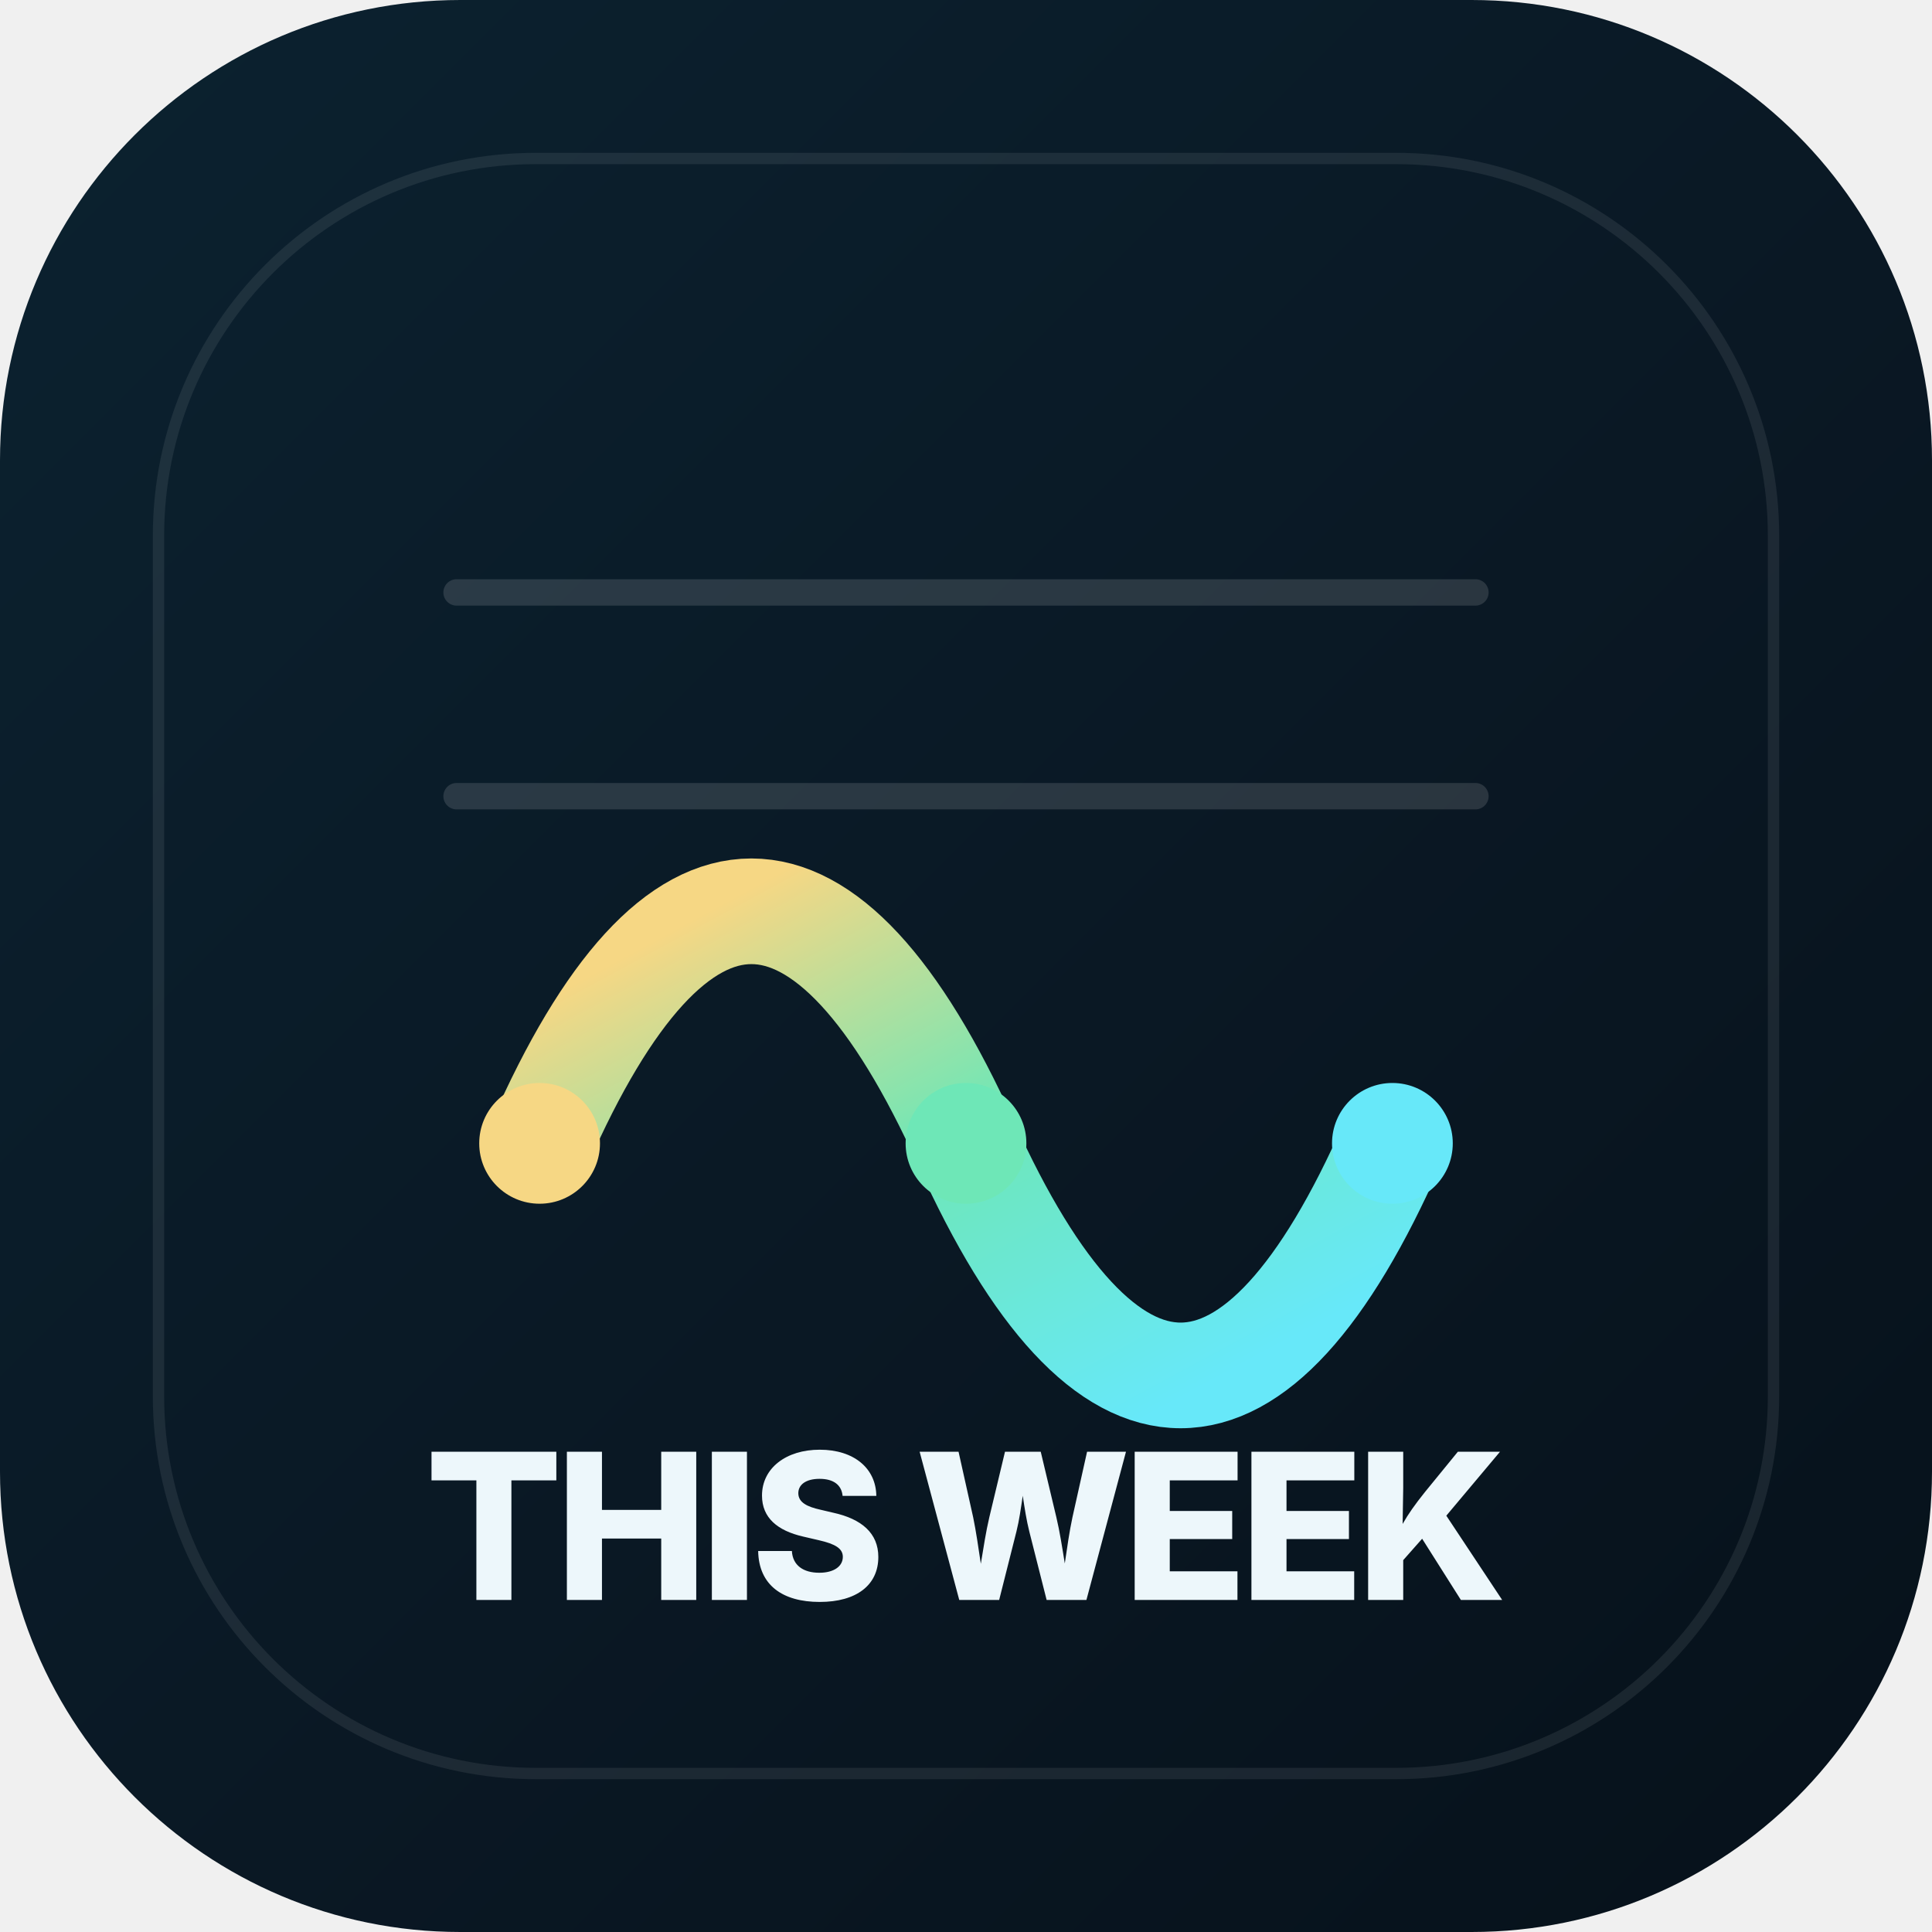
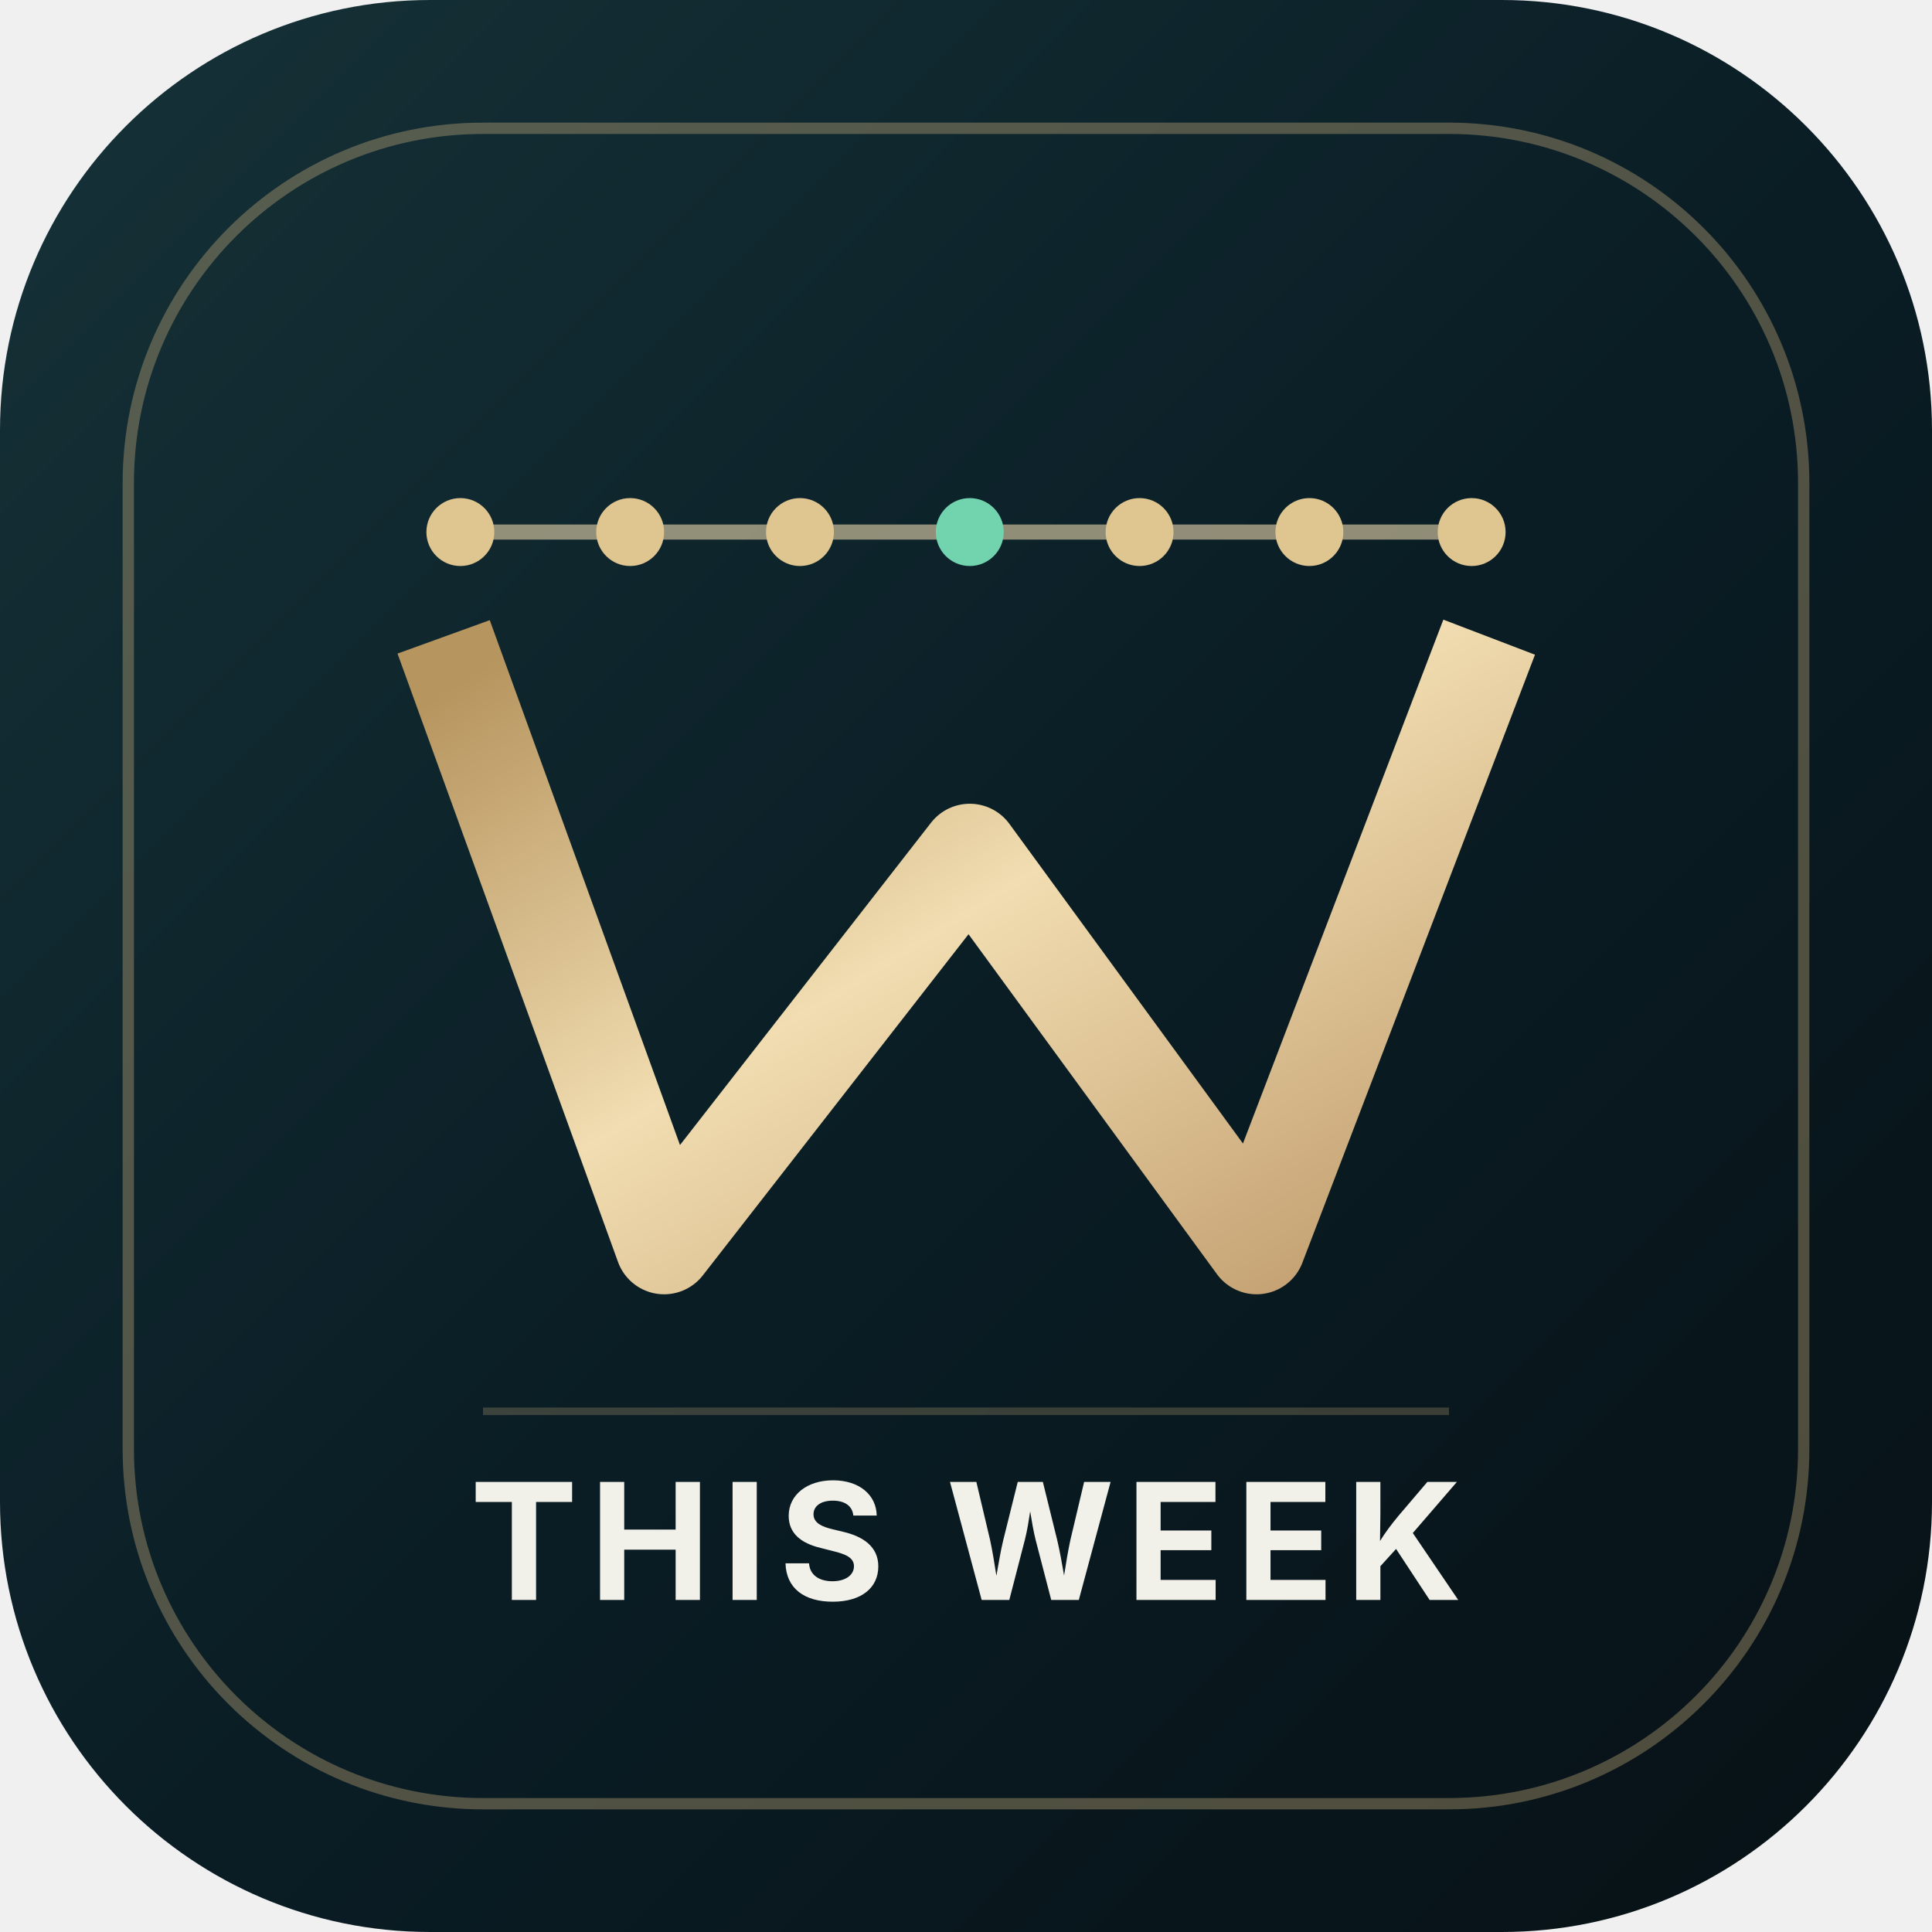
- <svg xmlns="http://www.w3.org/2000/svg" viewBox="0 0 512 512">
+ <svg xmlns="http://www.w3.org/2000/svg" viewBox="0 0 512 512" role="img" aria-labelledby="title">
  <defs>
-     <linearGradient id="g" x1="0" y1="0" x2="1" y2="1">
-       <stop offset="0" stop-color="#0b2230" />
-       <stop offset=".55" stop-color="#0a1824" />
-       <stop offset="1" stop-color="#06111a" />
+     <linearGradient id="night" x1="0" y1="0" x2="1" y2="1">
+       <stop offset="0" stop-color="#163238" />
+       <stop offset=".52" stop-color="#0a1d25" />
+       <stop offset="1" stop-color="#071115" />
    </linearGradient>
-     <linearGradient id="a" x1=".1" y1=".1" x2=".9" y2=".9">
-       <stop offset="0" stop-color="#f6d784" />
-       <stop offset=".48" stop-color="#6ee7b7" />
-       <stop offset="1" stop-color="#67e8f9" />
+     <linearGradient id="metal" x1="0" y1="0" x2="1" y2=".9">
+       <stop offset="0" stop-color="#b7955f" />
+       <stop offset=".48" stop-color="#f1ddb1" />
+       <stop offset="1" stop-color="#c4a172" />
    </linearGradient>
  </defs>
-   <rect width="512" height="512" rx="122" fill="url(#g)" />
-   <rect x="42" y="42" width="428" height="428" rx="100" fill="none" stroke="#ffffff" stroke-opacity=".08" stroke-width="3" />
-   <path d="M121 157h270M121 211h270" stroke="#ffffff" stroke-opacity=".13" stroke-width="7" stroke-linecap="round" />
-   <path d="M143 303c36-82 76-82 113 0s77 82 113 0" fill="none" stroke="url(#a)" stroke-width="28" stroke-linecap="round" />
-   <circle cx="143" cy="303" r="16" fill="#f6d784" />
-   <circle cx="256" cy="303" r="16" fill="#6ee7b7" />
-   <circle cx="369" cy="303" r="16" fill="#67e8f9" />
-   <text x="256" y="424" text-anchor="middle" fill="#edf7fb" font-family="system-ui,-apple-system,Segoe UI,sans-serif" font-size="54" font-weight="800" letter-spacing="-2">THIS WEEK</text>
+   <rect width="512" height="512" rx="114" fill="url(#night)" />
+   <rect x="34" y="34" width="444" height="444" rx="94" stroke="#d4b781" stroke-opacity=".35" stroke-width="3" fill="none" />
+   <path d="M122 181 L176 330 L257 226 L333 330 L390 181" fill="none" stroke="url(#metal)" stroke-width="26" stroke-linejoin="round" stroke-linecap="square" />
+   <path d="M122 141 H390" fill="none" stroke="#f1ddb1" stroke-opacity=".58" stroke-width="4" />
+   <circle cx="122" cy="141" r="9" fill="#dfc590" />
+   <circle cx="167" cy="141" r="9" fill="#dfc590" />
+   <circle cx="212" cy="141" r="9" fill="#dfc590" />
+   <circle cx="257" cy="141" r="9" fill="#72d4af" />
+   <circle cx="302" cy="141" r="9" fill="#dfc590" />
+   <circle cx="347" cy="141" r="9" fill="#dfc590" />
+   <circle cx="390" cy="141" r="9" fill="#dfc590" />
+   <path d="M128 374H384" stroke="#d4b781" stroke-opacity=".24" stroke-width="2" />
+   <text x="256" y="424" fill="#f1f0e9" text-anchor="middle" font-family="system-ui,-apple-system,Segoe UI,sans-serif" font-size="43" font-weight="750" letter-spacing="3">THIS WEEK</text>
</svg>
